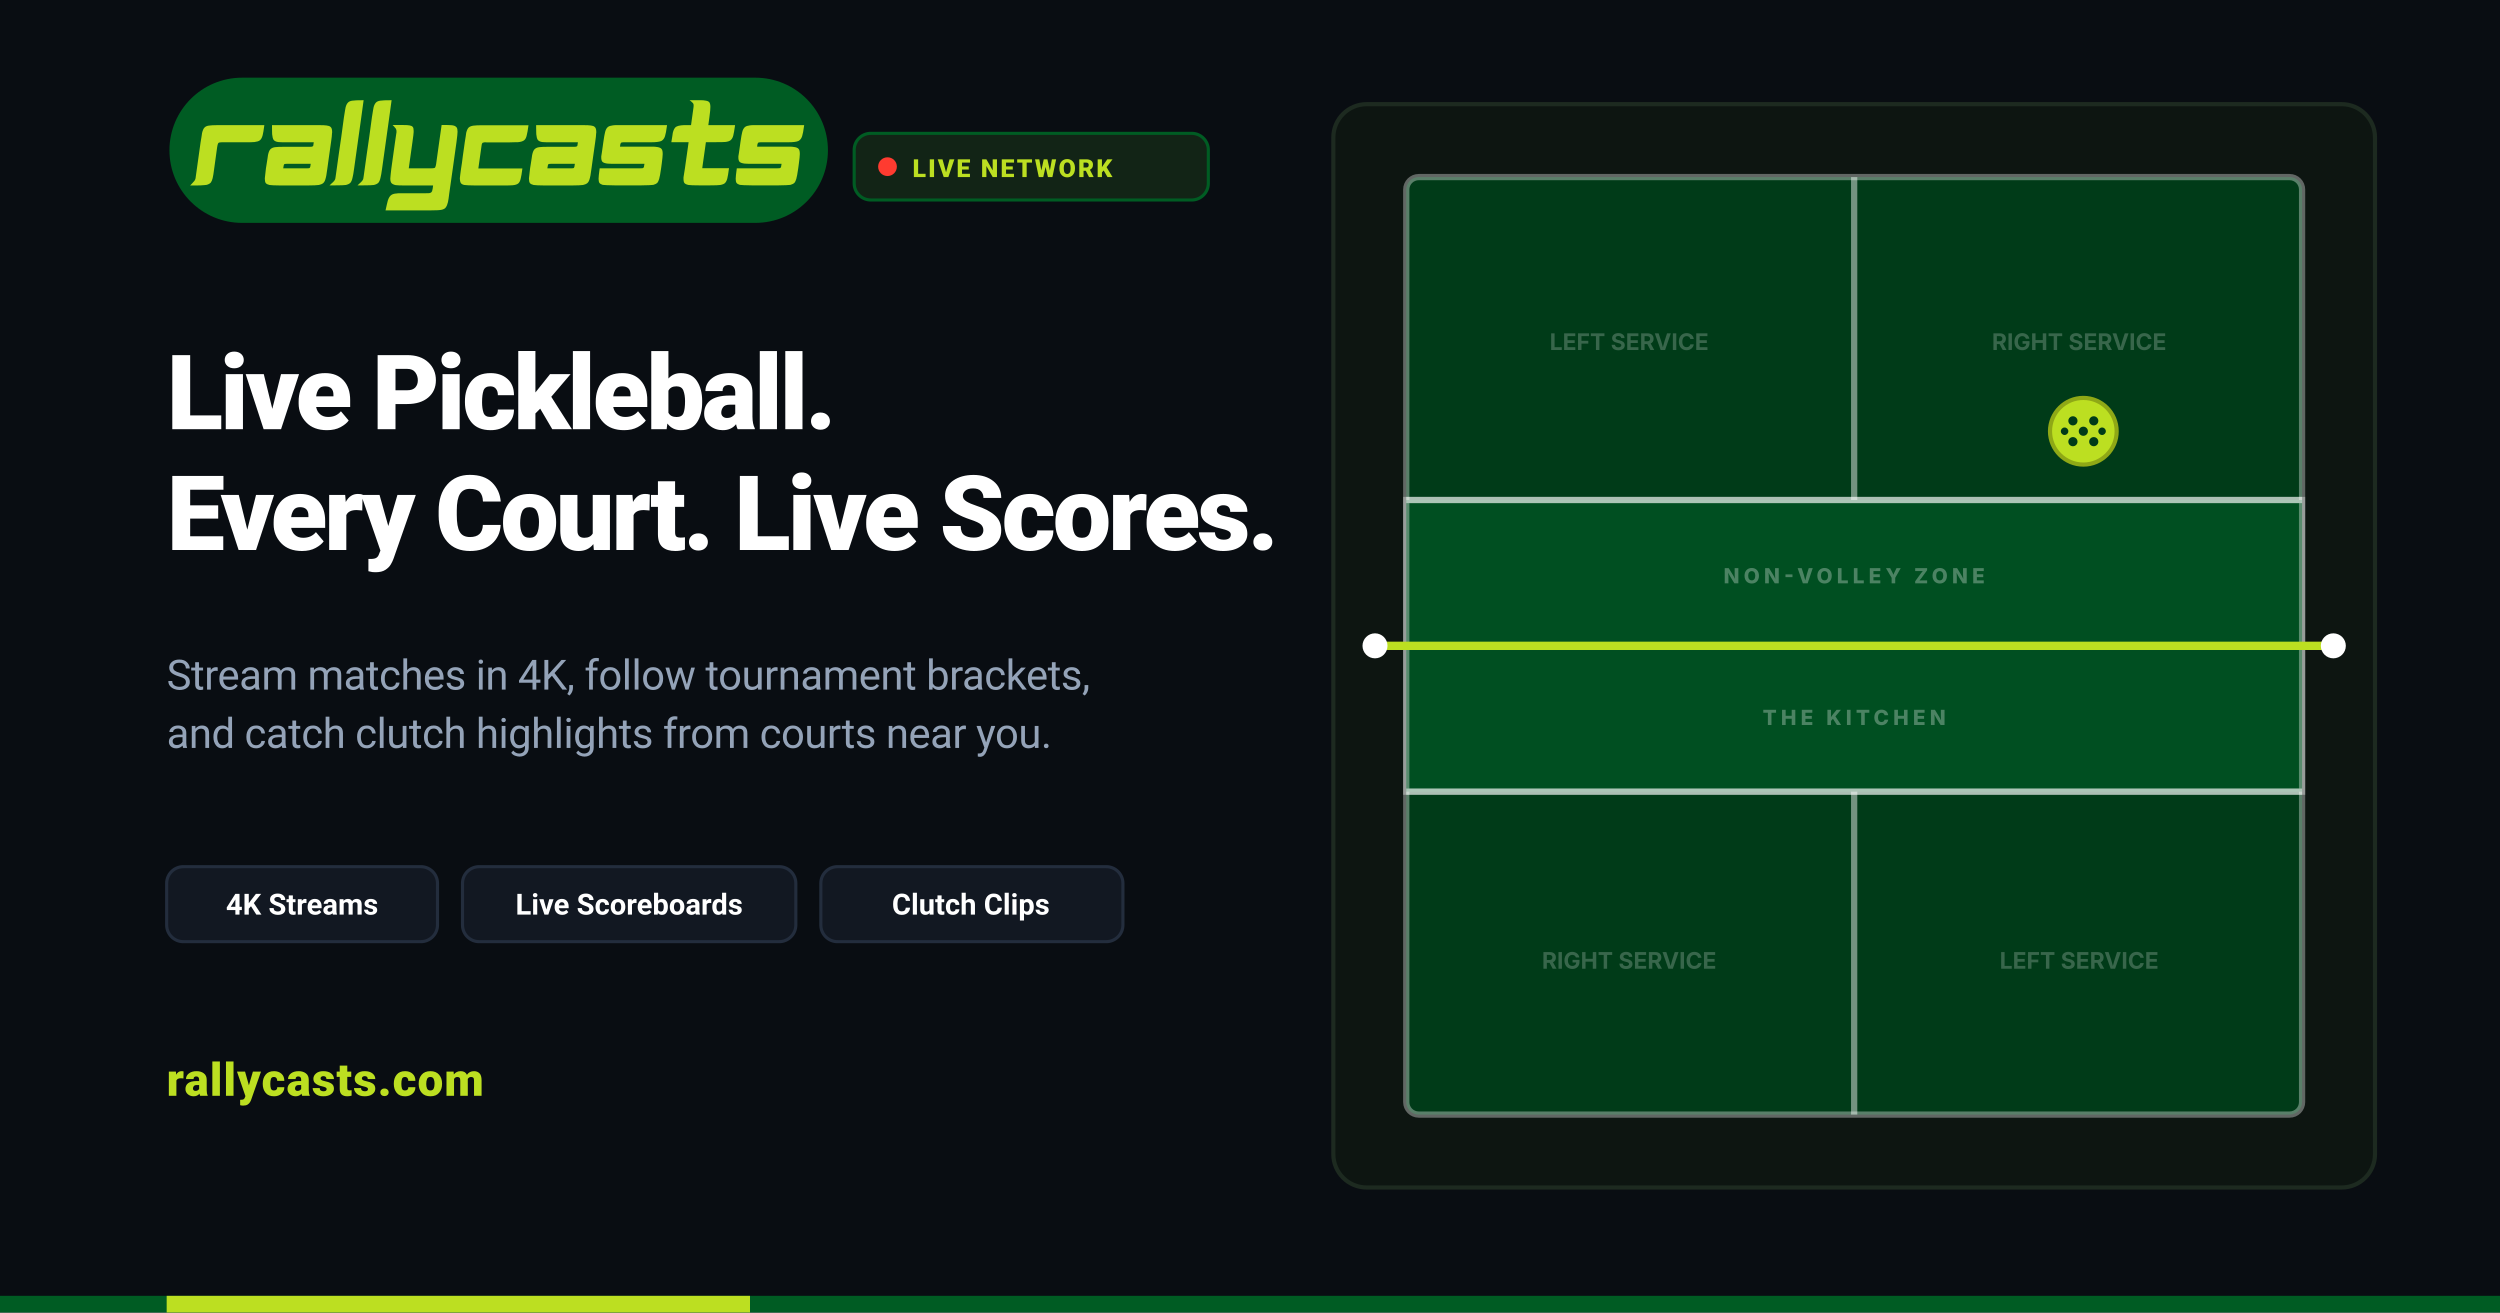
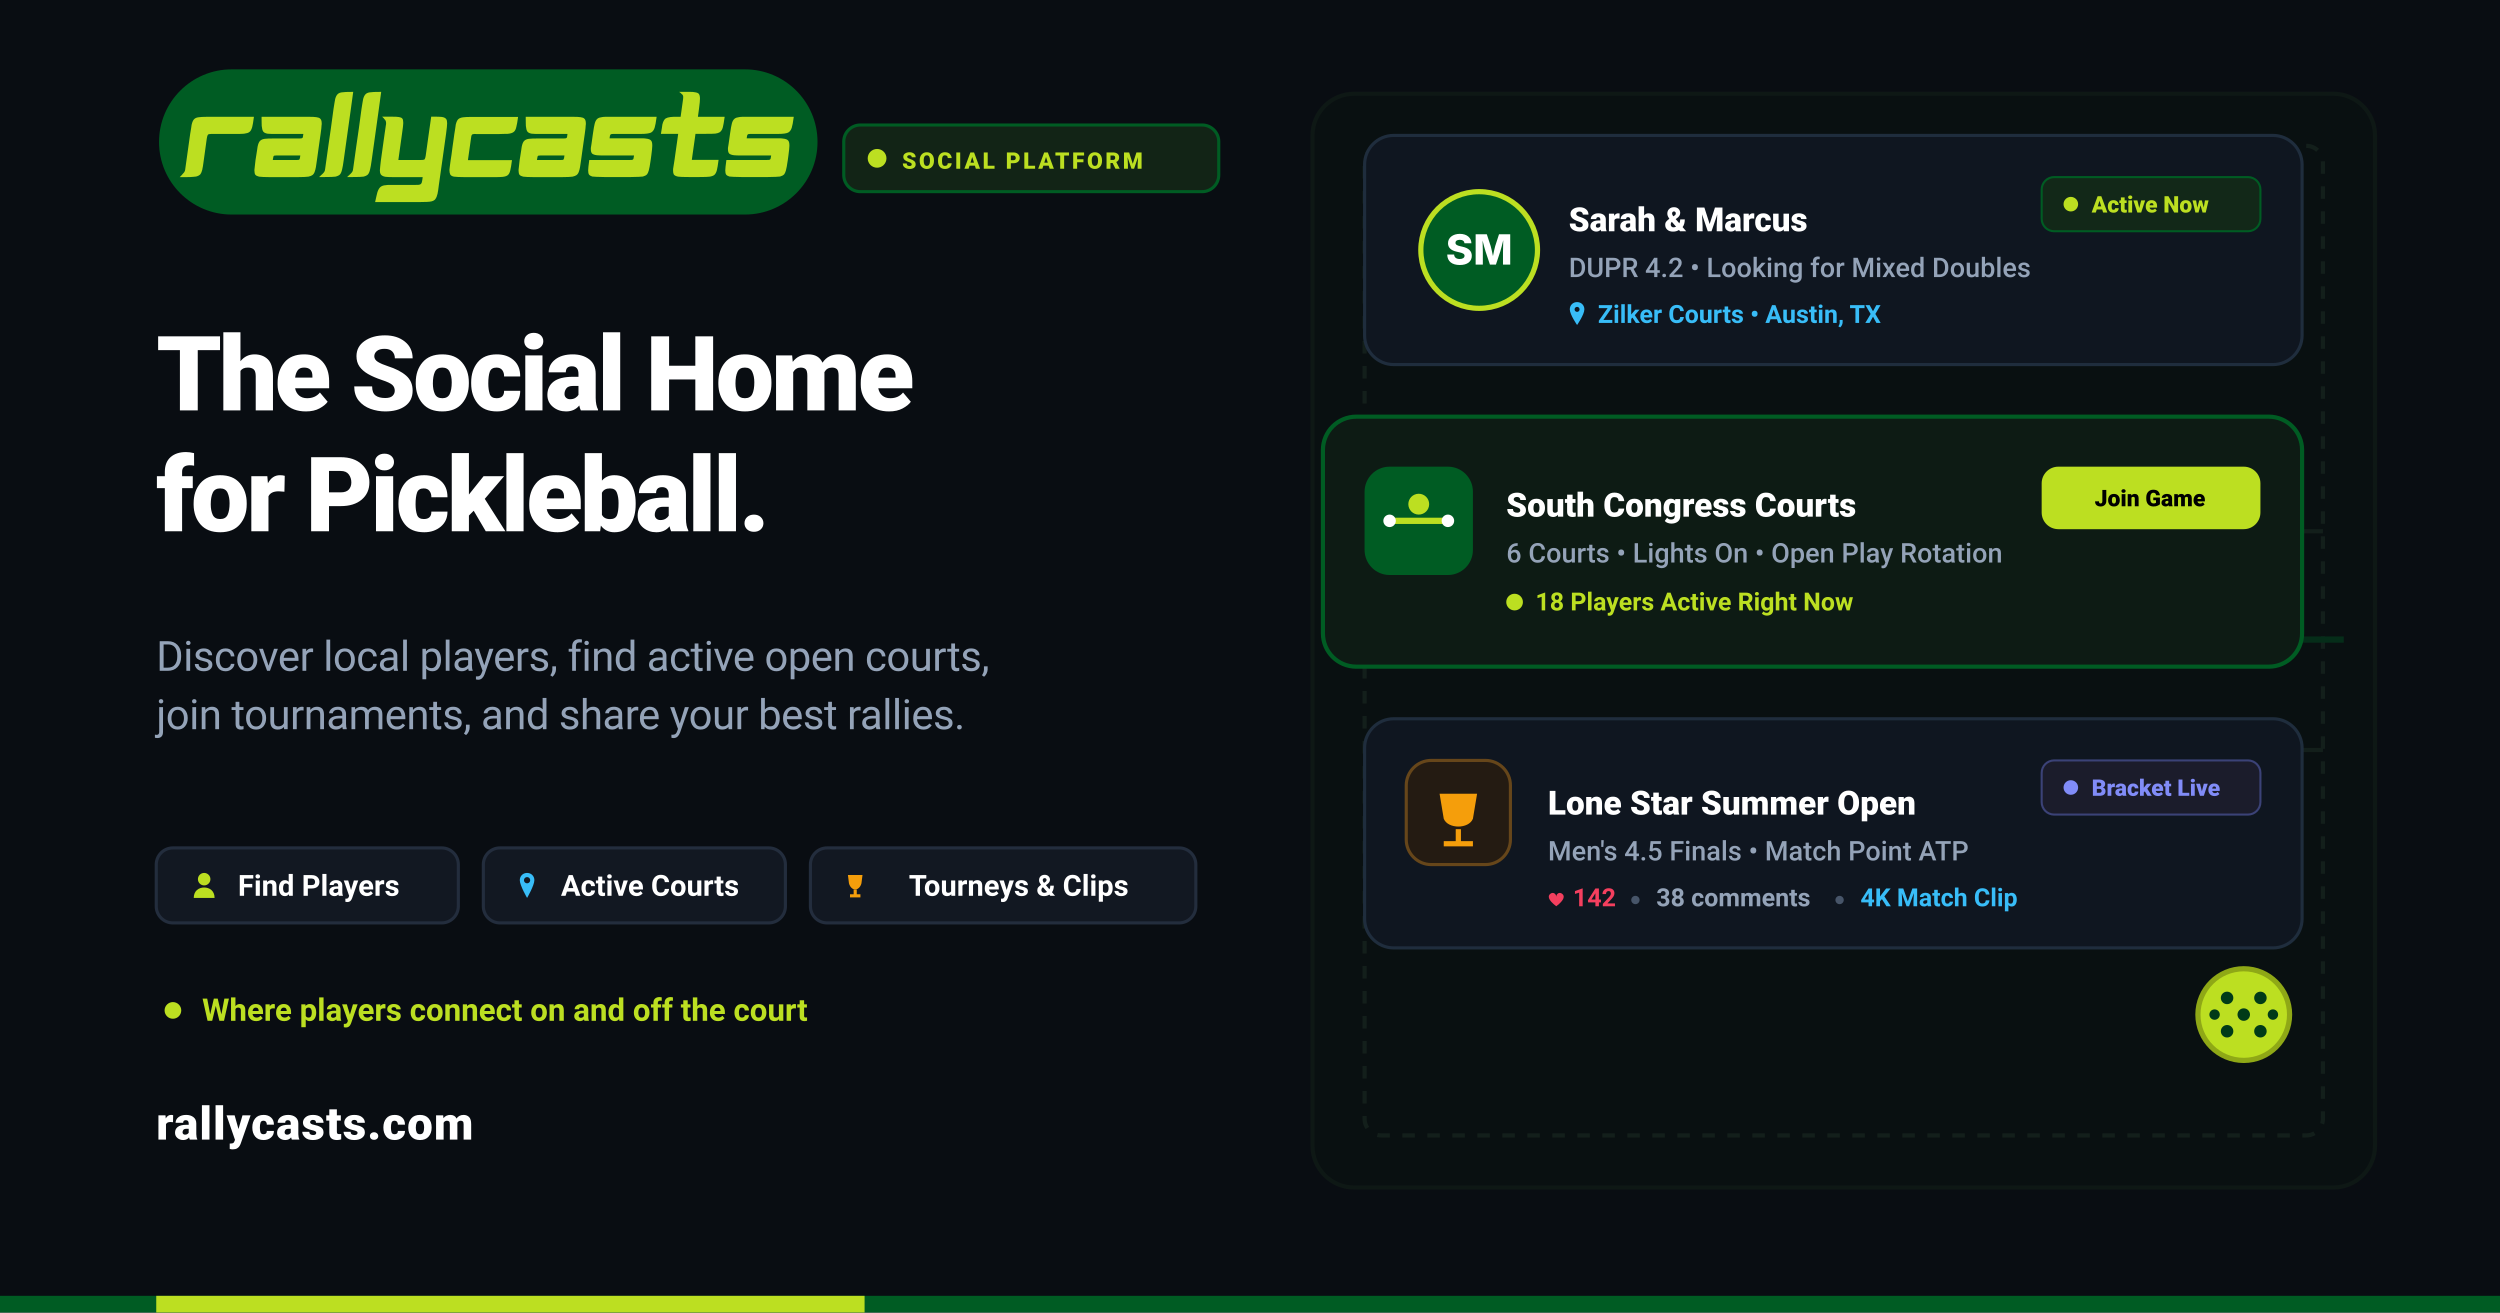
<svg xmlns="http://www.w3.org/2000/svg" width="1200" height="630" viewBox="0 0 1200 630">
  <defs>
    <style>
      .title-text {
        font-family: -apple-system, BlinkMacSystemFont, "Segoe UI", Roboto, Helvetica, Arial, sans-serif;
        font-size: 50px;
        font-weight: 800;
        fill: #ffffff;
        letter-spacing: -1.5px;
      }
      .subtitle-text {
        font-family: -apple-system, BlinkMacSystemFont, "Segoe UI", Roboto, Helvetica, Arial, sans-serif;
        font-size: 20px;
        font-weight: 400;
        fill: #94a3b8;
        letter-spacing: -0.2px;
+         line-height: 1.5;
      }
      .badge-text {
        font-family: -apple-system, BlinkMacSystemFont, "Segoe UI", Roboto, Helvetica, Arial, sans-serif;
-         font-size: 12px;
+         font-size: 11px;
        font-weight: 800;
        fill: #bcdf21;
-         letter-spacing: 1px;
+         letter-spacing: 1.2px;
      }
      .tag-text {
        font-family: -apple-system, BlinkMacSystemFont, "Segoe UI", Roboto, Helvetica, Arial, sans-serif;
        font-size: 14px;
        font-weight: 700;
        fill: #ffffff;
      }
+       .callout-text {
+         font-family: -apple-system, BlinkMacSystemFont, "Segoe UI", Roboto, Helvetica, Arial, sans-serif;
+         font-size: 15px;
+         font-weight: 700;
+         fill: #bcdf21;
+       }
      .domain-text {
        font-family: -apple-system, BlinkMacSystemFont, "Segoe UI", Roboto, Helvetica, Arial, sans-serif;
        font-size: 22px;
        font-weight: 800;
-         fill: #bcdf21;
+         fill: #ffffff;
        letter-spacing: 0.5px;
+       }
+       .card-title {
+         font-family: -apple-system, BlinkMacSystemFont, "Segoe UI", Roboto, Helvetica, Arial, sans-serif;
+         font-size: 16px;
+         font-weight: 800;
+         fill: #ffffff;
+       }
+       .card-sub {
+         font-family: -apple-system, BlinkMacSystemFont, "Segoe UI", Roboto, Helvetica, Arial, sans-serif;
+         font-size: 13px;
+         font-weight: 500;
+         fill: #94a3b8;
+       }
+       .card-meta {
+         font-family: -apple-system, BlinkMacSystemFont, "Segoe UI", Roboto, Helvetica, Arial, sans-serif;
+         font-size: 12px;
+         font-weight: 700;
+       }
+       .pill-text {
+         font-family: -apple-system, BlinkMacSystemFont, "Segoe UI", Roboto, Helvetica, Arial, sans-serif;
+         font-size: 11px;
+         font-weight: 800;
      }
    </style>
  </defs>
  <rect width="1200" height="630" fill="#090d12" />
-   <g transform="translate(640, 50)">
-     <rect x="0" y="0" width="500" height="520" rx="16" fill="#0d1511" stroke="#1d2a20" stroke-width="2" />
-     <rect x="35" y="35" width="430" height="450" rx="6" fill="#003b18" stroke="#ffffff" stroke-width="3" stroke-opacity="0.35" />
-     <rect x="35" y="190" width="430" height="140" fill="#004f21" stroke="#ffffff" stroke-width="3" stroke-opacity="0.35" />
-     <line x1="20" y1="260" x2="480" y2="260" stroke="#bcdf21" stroke-width="4" />
-     <circle cx="20" cy="260" r="6" fill="#ffffff" />
-     <circle cx="480" cy="260" r="6" fill="#ffffff" />
-     <line x1="35" y1="190" x2="465" y2="190" stroke="#ffffff" stroke-width="3" stroke-opacity="0.5" />
-     <line x1="35" y1="330" x2="465" y2="330" stroke="#ffffff" stroke-width="3" stroke-opacity="0.5" />
-     <line x1="250" y1="35" x2="250" y2="190" stroke="#ffffff" stroke-width="3" stroke-opacity="0.45" />
-     <line x1="250" y1="330" x2="250" y2="485" stroke="#ffffff" stroke-width="3" stroke-opacity="0.45" />
-     <text x="250" y="230" font-family="-apple-system, sans-serif" font-size="10" font-weight="800" fill="#ffffff" fill-opacity="0.3" text-anchor="middle" letter-spacing="2">NON-VOLLEY ZONE</text>
-     <text x="250" y="298" font-family="-apple-system, sans-serif" font-size="10" font-weight="800" fill="#ffffff" fill-opacity="0.3" text-anchor="middle" letter-spacing="2">THE KITCHEN</text>
-     <text x="142" y="118" font-family="-apple-system, sans-serif" font-size="11" font-weight="700" fill="#ffffff" fill-opacity="0.22" text-anchor="middle">LEFT SERVICE</text>
-     <text x="358" y="118" font-family="-apple-system, sans-serif" font-size="11" font-weight="700" fill="#ffffff" fill-opacity="0.22" text-anchor="middle">RIGHT SERVICE</text>
-     <text x="142" y="415" font-family="-apple-system, sans-serif" font-size="11" font-weight="700" fill="#ffffff" fill-opacity="0.22" text-anchor="middle">RIGHT SERVICE</text>
-     <text x="358" y="415" font-family="-apple-system, sans-serif" font-size="11" font-weight="700" fill="#ffffff" fill-opacity="0.22" text-anchor="middle">LEFT SERVICE</text>
-     <g transform="translate(345, 142)">
-       <circle cx="15" cy="15" r="16" fill="#bcdf21" stroke="#8fa816" stroke-width="2" />
-       <circle cx="10" cy="10" r="2.2" fill="#003b18" />
-       <circle cx="20" cy="10" r="2.2" fill="#003b18" />
-       <circle cx="15" cy="15" r="2.2" fill="#003b18" />
-       <circle cx="10" cy="20" r="2.2" fill="#003b18" />
-       <circle cx="20" cy="20" r="2.2" fill="#003b18" />
-       <circle cx="6" cy="15" r="1.8" fill="#003b18" />
-       <circle cx="24" cy="15" r="1.8" fill="#003b18" />
-     </g>
+   <g transform="translate(630, 45)" opacity="0.4">
+     <rect width="510" height="525" rx="20" fill="#0b130e" stroke="#16271a" stroke-width="2" />
+     <rect x="25" y="25" width="460" height="475" rx="8" fill="none" stroke="#233a28" stroke-width="2" stroke-dasharray="6,6" />
+     <line x1="25" y1="210" x2="485" y2="210" stroke="#233a28" stroke-width="2" />
+     <line x1="25" y1="315" x2="485" y2="315" stroke="#233a28" stroke-width="2" />
+     <line x1="15" y1="262" x2="495" y2="262" stroke="#005c23" stroke-width="3" />
  </g>
-   <g transform="translate(80, 56)">
+   <g transform="translate(75, 52)">
    <g transform="translate(0, 0)">
      <g transform="translate(0, -132) scale(0.85)">
        <path fill="#005c23" d="M 42.566 133.281 L 332.426 133.281 C 355.066 133.281 373.422 151.637 373.422 174.277 C 373.422 196.918 355.066 215.273 332.426 215.273 L 42.566 215.273 C 19.926 215.273 1.57 196.918 1.57 174.277 C 1.57 151.637 19.926 133.281 42.566 133.281 Z" />
        <g fill="#bcdf21">
          <g transform="translate(15.31211, 194.1529)">
            <path d="M 3.844 -24.391 C 4.07 -25.711 4.254 -26.812 4.391 -27.688 C 4.535 -28.562 4.629 -29.203 4.672 -29.609 C 5.035 -31.172 5.516 -32.223 6.109 -32.766 C 6.66 -33.316 7.441 -33.66 8.453 -33.797 C 8.953 -33.891 9.613 -33.957 10.438 -34 C 11.258 -34.051 12.27 -34.078 13.469 -34.078 L 39.844 -34.078 C 39.664 -32.66 39.492 -31.477 39.328 -30.531 C 39.172 -29.594 39.023 -28.875 38.891 -28.375 C 38.523 -27 38.02 -26.062 37.375 -25.562 C 37.051 -25.281 36.633 -25.062 36.125 -24.906 C 35.625 -24.75 35.008 -24.625 34.281 -24.531 C 33.82 -24.477 33.133 -24.441 32.219 -24.422 C 31.301 -24.398 30.113 -24.391 28.656 -24.391 L 16.969 -24.391 C 16.469 -24.391 16.047 -24.391 15.703 -24.391 C 15.359 -24.391 15.094 -24.367 14.906 -24.328 C 14.539 -24.328 14.223 -24.234 13.953 -24.047 C 13.805 -23.91 13.664 -23.633 13.531 -23.219 C 13.488 -23.125 13.441 -22.941 13.391 -22.672 C 13.348 -22.398 13.281 -22.035 13.188 -21.578 L 11.547 -9.688 C 11.359 -8.312 11.195 -7.164 11.062 -6.25 C 10.926 -5.332 10.789 -4.625 10.656 -4.125 C 10.375 -3.02 10.031 -2.195 9.625 -1.656 C 9.07 -1.051 8.27 -0.613 7.219 -0.344 C 6.895 -0.301 6.457 -0.254 5.906 -0.203 C 5.352 -0.16 4.711 -0.113 3.984 -0.062 C 3.66 -0.062 3.25 -0.051 2.75 -0.031 C 2.25 -0.008 1.609 0 0.828 0 L -2.062 0 C -1.562 -0.5 -1.172 -0.898 -0.891 -1.203 C -0.617 -1.504 -0.414 -1.742 -0.281 -1.922 C 0.32 -2.516 0.664 -2.973 0.75 -3.297 C 0.844 -3.43 0.898 -3.578 0.922 -3.734 C 0.953 -3.898 0.988 -4.078 1.031 -4.266 C 1.125 -4.535 1.191 -5.035 1.234 -5.766 Z" />
          </g>
          <g transform="translate(54.74999, 194.1529)">
            <path d="M 31.328 -34.078 C 33.348 -34.078 34.77 -34.008 35.594 -33.875 C 36.594 -33.738 37.281 -33.508 37.656 -33.188 C 38.344 -32.727 38.688 -31.766 38.688 -30.297 C 38.688 -30.16 38.688 -30.023 38.688 -29.891 C 38.688 -29.754 38.66 -29.57 38.609 -29.344 C 38.609 -28.926 38.562 -28.305 38.469 -27.484 C 38.383 -26.66 38.25 -25.629 38.062 -24.391 L 36.969 -16.688 L 36 -9.688 C 35.812 -8.039 35.613 -6.703 35.406 -5.672 C 35.207 -4.641 35.016 -3.867 34.828 -3.359 C 34.555 -2.398 34.098 -1.672 33.453 -1.172 C 32.953 -0.805 32.195 -0.508 31.188 -0.281 C 30.727 -0.227 29.945 -0.164 28.844 -0.094 C 27.75 -0.031 26.332 0 24.594 0 L 9.688 0 C 8.039 0 6.688 -0.031 5.625 -0.094 C 4.57 -0.164 3.797 -0.227 3.297 -0.281 C 2.336 -0.508 1.648 -0.852 1.234 -1.312 C 0.867 -1.812 0.688 -2.609 0.688 -3.703 L 0.688 -4.125 C 0.781 -5.082 0.988 -6.938 1.312 -9.688 L 1.719 -12.234 C 1.906 -13.461 2.066 -14.488 2.203 -15.312 C 2.336 -16.145 2.426 -16.766 2.469 -17.172 C 2.789 -18.773 3.25 -19.875 3.844 -20.469 C 4.488 -21.113 5.383 -21.504 6.531 -21.641 C 7.488 -21.773 9.25 -21.844 11.812 -21.844 L 26.172 -21.844 C 26.453 -21.844 26.691 -21.852 26.891 -21.875 C 27.098 -21.906 27.227 -21.922 27.281 -21.922 C 27.508 -21.961 27.711 -22.078 27.891 -22.266 C 28.023 -22.398 28.094 -22.602 28.094 -22.875 C 28.188 -23.156 28.258 -23.66 28.312 -24.391 L 13.188 -24.391 C 11.957 -24.391 10.914 -24.398 10.062 -24.422 C 9.219 -24.441 8.586 -24.477 8.172 -24.531 C 6.984 -24.707 6.141 -25.117 5.641 -25.766 C 5.223 -26.398 4.945 -27.453 4.812 -28.922 C 4.812 -29.336 4.797 -29.891 4.766 -30.578 C 4.742 -31.266 4.734 -32.039 4.734 -32.906 L 4.734 -34.078 Z M 13.047 -12.234 C 12.453 -12.234 12.109 -12.207 12.016 -12.156 C 11.879 -12.156 11.723 -12.066 11.547 -11.891 C 11.453 -11.797 11.359 -11.453 11.266 -10.859 C 11.266 -10.629 11.195 -10.238 11.062 -9.688 L 24.531 -9.688 C 24.801 -9.688 25.039 -9.695 25.25 -9.719 C 25.457 -9.738 25.582 -9.75 25.625 -9.75 C 25.895 -9.801 26.055 -9.895 26.109 -10.031 C 26.203 -10.125 26.289 -10.352 26.375 -10.719 C 26.469 -10.988 26.539 -11.492 26.594 -12.234 Z" />
          </g>
          <g transform="translate(94.05045, 194.1529)">
            <path d="M 17.172 -48.156 L 15.734 -37.656 L 13.812 -23.906 L 11.812 -9.625 C 11.633 -8.332 11.473 -7.266 11.328 -6.422 C 11.191 -5.578 11.055 -4.926 10.922 -4.469 C 10.648 -3.133 10.238 -2.148 9.688 -1.516 C 9.133 -0.961 8.285 -0.551 7.141 -0.281 C 6.18 -0.133 4.191 -0.062 1.172 -0.062 L -2.062 -0.062 C -1.562 -0.57 -1.148 -0.961 -0.828 -1.234 C -0.504 -1.516 -0.273 -1.723 -0.141 -1.859 C 0.367 -2.359 0.691 -2.742 0.828 -3.016 C 0.922 -3.16 0.988 -3.289 1.031 -3.406 C 1.07 -3.52 1.117 -3.645 1.172 -3.781 C 1.266 -4.051 1.332 -4.461 1.375 -5.016 L 3.156 -17.797 L 4.531 -27.281 L 6.047 -38.469 C 6.273 -39.938 6.469 -41.141 6.625 -42.078 C 6.789 -43.016 6.914 -43.711 7 -44.172 C 7.32 -45.367 7.781 -46.266 8.375 -46.859 C 8.926 -47.41 9.727 -47.754 10.781 -47.891 C 11.289 -47.984 12.07 -48.051 13.125 -48.094 C 14.176 -48.133 15.523 -48.156 17.172 -48.156 Z" />
          </g>
          <g transform="translate(109.8531, 194.1529)">
            <path d="M 17.172 -48.156 L 15.734 -37.656 L 13.812 -23.906 L 11.812 -9.625 C 11.633 -8.332 11.473 -7.266 11.328 -6.422 C 11.191 -5.578 11.055 -4.926 10.922 -4.469 C 10.648 -3.133 10.238 -2.148 9.688 -1.516 C 9.133 -0.961 8.285 -0.551 7.141 -0.281 C 6.18 -0.133 4.191 -0.062 1.172 -0.062 L -2.062 -0.062 C -1.562 -0.57 -1.148 -0.961 -0.828 -1.234 C -0.504 -1.516 -0.273 -1.723 -0.141 -1.859 C 0.367 -2.359 0.691 -2.742 0.828 -3.016 C 0.922 -3.16 0.988 -3.289 1.031 -3.406 C 1.07 -3.52 1.117 -3.645 1.172 -3.781 C 1.266 -4.051 1.332 -4.461 1.375 -5.016 L 3.156 -17.797 L 4.531 -27.281 L 6.047 -38.469 C 6.273 -39.938 6.469 -41.141 6.625 -42.078 C 6.789 -43.016 6.914 -43.711 7 -44.172 C 7.32 -45.367 7.781 -46.266 8.375 -46.859 C 8.926 -47.41 9.727 -47.754 10.781 -47.891 C 11.289 -47.984 12.07 -48.051 13.125 -48.094 C 14.176 -48.133 15.523 -48.156 17.172 -48.156 Z" />
          </g>
          <g transform="translate(125.6557, 194.1529)">
            <path d="M 1.922 -34.141 L 7.828 -34.141 C 9.523 -34.141 10.719 -34.07 11.406 -33.938 C 12.32 -33.801 12.941 -33.523 13.266 -33.109 C 13.629 -32.742 13.812 -32.035 13.812 -30.984 L 13.812 -30.156 C 13.812 -29.883 13.754 -29.266 13.641 -28.297 C 13.523 -27.336 13.352 -26.055 13.125 -24.453 L 11.062 -9.688 L 23.562 -9.688 C 24.477 -9.688 25.07 -9.734 25.344 -9.828 C 25.57 -9.867 25.758 -9.957 25.906 -10.094 C 26.082 -10.375 26.195 -10.648 26.25 -10.922 C 26.289 -11.055 26.332 -11.227 26.375 -11.438 C 26.426 -11.645 26.473 -11.883 26.516 -12.156 L 28.234 -24.453 L 29.609 -34.141 C 30.848 -34.141 31.867 -34.141 32.672 -34.141 C 33.473 -34.141 34.078 -34.117 34.484 -34.078 C 35.91 -34.035 36.922 -33.785 37.516 -33.328 C 38.203 -32.91 38.547 -32.148 38.547 -31.047 C 38.586 -30.961 38.609 -30.734 38.609 -30.359 C 38.609 -29.453 38.406 -27.484 38 -24.453 L 35.938 -9.688 L 34.562 0 L 33.938 4.391 C 33.801 5.629 33.664 6.66 33.531 7.484 C 33.395 8.305 33.281 8.945 33.188 9.406 C 32.906 10.695 32.469 11.727 31.875 12.5 C 31.508 13.008 30.82 13.398 29.812 13.672 C 28.852 13.941 26.52 14.078 22.812 14.078 L -2.062 14.078 C -1.738 12.617 -1.473 11.43 -1.266 10.516 C -1.066 9.598 -0.895 8.91 -0.75 8.453 C -0.207 6.848 0.477 5.797 1.312 5.297 C 2.039 4.836 2.953 4.582 4.047 4.531 C 4.461 4.438 5.047 4.391 5.797 4.391 C 6.555 4.391 7.441 4.391 8.453 4.391 L 20.344 4.391 C 20.977 4.391 21.477 4.379 21.844 4.359 C 22.207 4.336 22.484 4.328 22.672 4.328 C 23.316 4.191 23.707 4.008 23.844 3.781 C 24.164 3.457 24.348 3.047 24.391 2.547 C 24.523 2.129 24.66 1.281 24.797 0 L 9 0 C 6.383 0 4.598 -0.066 3.641 -0.203 C 2.316 -0.484 1.445 -0.988 1.031 -1.719 C 0.758 -2.219 0.625 -2.906 0.625 -3.781 C 0.625 -4.375 0.691 -5.148 0.828 -6.109 C 0.867 -6.484 0.922 -6.969 0.984 -7.562 C 1.055 -8.156 1.141 -8.863 1.234 -9.688 L 3.297 -24.453 L 3.984 -29.125 C 4.078 -29.5 4.125 -29.797 4.125 -30.016 C 4.125 -30.242 4.125 -30.43 4.125 -30.578 C 4.125 -31.035 4.078 -31.352 3.984 -31.531 C 3.941 -31.719 3.863 -31.91 3.75 -32.109 C 3.633 -32.316 3.461 -32.516 3.234 -32.703 C 3.141 -32.836 2.988 -33.031 2.781 -33.281 C 2.57 -33.539 2.285 -33.828 1.922 -34.141 Z" />
          </g>
          <g transform="translate(164.8875, 194.1529)">
            <path d="M 13.609 -34.016 L 39.438 -34.016 C 39.25 -32.641 39.078 -31.492 38.922 -30.578 C 38.766 -29.66 38.613 -28.945 38.469 -28.438 C 38.195 -27.113 37.738 -26.176 37.094 -25.625 C 36.363 -24.988 35.176 -24.598 33.531 -24.453 C 33.07 -24.453 32.414 -24.441 31.562 -24.422 C 30.719 -24.398 29.633 -24.367 28.312 -24.328 L 16.016 -24.328 C 15.828 -24.328 15.641 -24.336 15.453 -24.359 C 15.273 -24.379 15.117 -24.391 14.984 -24.391 C 14.566 -24.391 14.266 -24.344 14.078 -24.25 C 13.805 -24.25 13.602 -24.18 13.469 -24.047 C 13.332 -23.91 13.191 -23.633 13.047 -23.219 C 13.047 -22.988 12.977 -22.531 12.844 -21.844 L 11.125 -9.625 L 36 -9.625 C 35.812 -8.195 35.641 -7.004 35.484 -6.047 C 35.328 -5.086 35.176 -4.352 35.031 -3.844 C 34.758 -2.562 34.281 -1.645 33.594 -1.094 C 32.957 -0.594 31.953 -0.273 30.578 -0.141 C 30.117 -0.086 29.43 -0.051 28.516 -0.031 C 27.598 -0.008 26.43 0 25.016 0 L 9.625 0 C 7.969 0 6.613 -0.031 5.562 -0.094 C 4.508 -0.164 3.734 -0.227 3.234 -0.281 C 2.266 -0.457 1.578 -0.844 1.172 -1.438 C 1.035 -1.719 0.922 -2.051 0.828 -2.438 C 0.734 -2.82 0.688 -3.242 0.688 -3.703 L 0.688 -4.188 C 0.727 -4.695 0.805 -5.395 0.922 -6.281 C 1.035 -7.176 1.188 -8.289 1.375 -9.625 C 1.508 -10.445 1.664 -11.461 1.844 -12.672 C 2.031 -13.891 2.219 -15.32 2.406 -16.969 C 2.633 -18.613 2.836 -20.039 3.016 -21.25 C 3.203 -22.469 3.344 -23.492 3.438 -24.328 C 3.664 -25.691 3.848 -26.82 3.984 -27.719 C 4.117 -28.613 4.211 -29.289 4.266 -29.75 C 4.629 -31.219 5.109 -32.223 5.703 -32.766 C 6.348 -33.316 7.266 -33.66 8.453 -33.797 C 9.41 -33.941 11.129 -34.016 13.609 -34.016 Z" />
          </g>
          <g transform="translate(203.9131, 194.1529)">
            <path d="M 31.328 -34.078 C 33.348 -34.078 34.77 -34.008 35.594 -33.875 C 36.594 -33.738 37.281 -33.508 37.656 -33.188 C 38.344 -32.727 38.688 -31.766 38.688 -30.297 C 38.688 -30.16 38.688 -30.023 38.688 -29.891 C 38.688 -29.754 38.66 -29.57 38.609 -29.344 C 38.609 -28.926 38.562 -28.305 38.469 -27.484 C 38.383 -26.66 38.25 -25.629 38.062 -24.391 L 36.969 -16.688 L 36 -9.688 C 35.812 -8.039 35.613 -6.703 35.406 -5.672 C 35.207 -4.641 35.016 -3.867 34.828 -3.359 C 34.555 -2.398 34.098 -1.672 33.453 -1.172 C 32.953 -0.805 32.195 -0.508 31.188 -0.281 C 30.727 -0.227 29.945 -0.164 28.844 -0.094 C 27.75 -0.031 26.332 0 24.594 0 L 9.688 0 C 8.039 0 6.688 -0.031 5.625 -0.094 C 4.57 -0.164 3.797 -0.227 3.297 -0.281 C 2.336 -0.508 1.648 -0.852 1.234 -1.312 C 0.867 -1.812 0.688 -2.609 0.688 -3.703 L 0.688 -4.125 C 0.781 -5.082 0.988 -6.938 1.312 -9.688 L 1.719 -12.234 C 1.906 -13.461 2.066 -14.488 2.203 -15.312 C 2.336 -16.145 2.426 -16.766 2.469 -17.172 C 2.789 -18.773 3.25 -19.875 3.844 -20.469 C 4.488 -21.113 5.383 -21.504 6.531 -21.641 C 7.488 -21.773 9.25 -21.844 11.812 -21.844 L 26.172 -21.844 C 26.453 -21.844 26.691 -21.852 26.891 -21.875 C 27.098 -21.906 27.227 -21.922 27.281 -21.922 C 27.508 -21.961 27.711 -22.078 27.891 -22.266 C 28.023 -22.398 28.094 -22.602 28.094 -22.875 C 28.188 -23.156 28.258 -23.66 28.312 -24.391 L 13.188 -24.391 C 11.957 -24.391 10.914 -24.398 10.062 -24.422 C 9.219 -24.441 8.586 -24.477 8.172 -24.531 C 6.984 -24.707 6.141 -25.117 5.641 -25.766 C 5.223 -26.398 4.945 -27.453 4.812 -28.922 C 4.812 -29.336 4.797 -29.891 4.766 -30.578 C 4.742 -31.266 4.734 -32.039 4.734 -32.906 L 4.734 -34.078 Z M 13.047 -12.234 C 12.453 -12.234 12.109 -12.207 12.016 -12.156 C 11.879 -12.156 11.723 -12.066 11.547 -11.891 C 11.453 -11.797 11.359 -11.453 11.266 -10.859 C 11.266 -10.629 11.195 -10.238 11.062 -9.688 L 24.531 -9.688 C 24.801 -9.688 25.039 -9.695 25.25 -9.719 C 25.457 -9.738 25.582 -9.75 25.625 -9.75 C 25.895 -9.801 26.055 -9.895 26.109 -10.031 C 26.203 -10.125 26.289 -10.352 26.375 -10.719 C 26.469 -10.988 26.539 -11.492 26.594 -12.234 Z" />
          </g>
          <g transform="translate(243.2136, 194.1529)">
            <path d="M 3.359 -24.391 C 3.773 -27.316 4.117 -29.266 4.391 -30.234 C 4.711 -31.516 5.242 -32.453 5.984 -33.047 C 6.578 -33.504 7.488 -33.801 8.719 -33.938 C 9.227 -34.031 9.906 -34.078 10.75 -34.078 C 11.594 -34.078 12.633 -34.078 13.875 -34.078 L 39.359 -34.078 C 38.953 -30.961 38.566 -28.879 38.203 -27.828 C 37.785 -26.547 37.098 -25.648 36.141 -25.141 C 35.859 -25.004 35.547 -24.898 35.203 -24.828 C 34.859 -24.766 34.438 -24.688 33.938 -24.594 C 33.113 -24.457 31.582 -24.391 29.344 -24.391 L 15.875 -24.391 C 15.414 -24.391 15.016 -24.391 14.672 -24.391 C 14.328 -24.391 14.086 -24.367 13.953 -24.328 C 13.629 -24.328 13.398 -24.211 13.266 -23.984 C 13.172 -23.891 13.078 -23.68 12.984 -23.359 C 12.984 -23.172 12.914 -22.691 12.781 -21.922 L 27.891 -21.922 C 29.266 -21.922 30.398 -21.922 31.297 -21.922 C 32.191 -21.922 32.844 -21.875 33.25 -21.781 C 34.719 -21.645 35.703 -21.273 36.203 -20.672 C 36.66 -20.172 36.891 -19.281 36.891 -18 L 36.891 -17.594 C 36.891 -17.176 36.844 -16.52 36.75 -15.625 C 36.664 -14.738 36.531 -13.609 36.344 -12.234 L 36 -9.688 C 35.812 -8.176 35.613 -6.926 35.406 -5.938 C 35.207 -4.957 35.039 -4.211 34.906 -3.703 C 34.625 -2.742 34.301 -2.035 33.938 -1.578 C 33.383 -1.023 32.609 -0.613 31.609 -0.344 C 31.148 -0.301 30.348 -0.242 29.203 -0.172 C 28.055 -0.098 26.613 -0.062 24.875 -0.062 L 9.75 -0.062 C 7.969 -0.062 6.523 -0.098 5.422 -0.172 C 4.328 -0.242 3.523 -0.301 3.016 -0.344 C 2.148 -0.613 1.535 -0.977 1.172 -1.438 C 0.848 -1.945 0.688 -2.727 0.688 -3.781 C 0.688 -4.695 0.895 -6.664 1.312 -9.688 L 23.906 -9.688 C 24.32 -9.688 24.664 -9.695 24.938 -9.719 C 25.207 -9.738 25.391 -9.75 25.484 -9.75 C 25.711 -9.801 25.922 -9.914 26.109 -10.094 C 26.285 -10.375 26.375 -10.648 26.375 -10.922 C 26.469 -11.203 26.539 -11.641 26.594 -12.234 L 9.75 -12.234 C 8.832 -12.234 8.031 -12.242 7.344 -12.266 C 6.664 -12.285 6.117 -12.316 5.703 -12.359 C 4.422 -12.504 3.484 -12.828 2.891 -13.328 C 2.43 -13.879 2.203 -14.66 2.203 -15.672 L 2.203 -16.484 C 2.285 -16.941 2.395 -17.617 2.531 -18.516 C 2.676 -19.41 2.836 -20.547 3.016 -21.922 Z" />
          </g>
          <g transform="translate(282.2392, 194.1529)">
            <path d="M 13.047 -48.156 L 19.375 -48.156 C 20.469 -48.156 21.289 -48.086 21.844 -47.953 C 22.988 -47.816 23.77 -47.5 24.188 -47 C 24.594 -46.445 24.797 -45.57 24.797 -44.375 C 24.797 -43.914 24.758 -43.207 24.688 -42.25 C 24.625 -41.289 24.477 -40.055 24.25 -38.547 L 23.641 -34.078 L 38.75 -34.078 C 38.332 -31.148 37.988 -29.18 37.719 -28.172 C 37.395 -26.891 36.801 -25.945 35.938 -25.344 C 35.332 -24.977 34.531 -24.727 33.531 -24.594 C 33.07 -24.551 32.348 -24.516 31.359 -24.484 C 30.379 -24.461 29.133 -24.453 27.625 -24.453 L 22.266 -24.453 L 21.922 -21.922 L 20.547 -12.234 L 20.203 -9.75 L 35.312 -9.75 C 35.125 -8.332 34.953 -7.141 34.797 -6.172 C 34.641 -5.211 34.492 -4.484 34.359 -3.984 C 34.078 -2.836 33.641 -1.969 33.047 -1.375 C 32.547 -0.875 31.648 -0.508 30.359 -0.281 C 29.398 -0.133 27.477 -0.062 24.594 -0.062 L 18.406 -0.062 C 15.438 -0.062 13.469 -0.133 12.5 -0.281 C 11.27 -0.508 10.445 -0.922 10.031 -1.516 C 9.758 -2.016 9.625 -2.676 9.625 -3.5 L 9.625 -4.609 C 9.758 -5.523 10.031 -7.238 10.438 -9.75 L 10.781 -12.234 L 12.156 -21.922 L 12.5 -24.453 L 2.75 -24.453 C 2.977 -25.785 3.16 -26.895 3.297 -27.781 C 3.43 -28.676 3.523 -29.332 3.578 -29.75 C 3.984 -31.395 4.578 -32.516 5.359 -33.109 C 6.047 -33.523 6.961 -33.801 8.109 -33.938 C 8.566 -34.031 9.148 -34.078 9.859 -34.078 C 10.566 -34.078 11.426 -34.078 12.438 -34.078 L 13.875 -34.078 L 15.25 -43.969 C 15.301 -44.332 15.328 -44.617 15.328 -44.828 C 15.328 -45.035 15.328 -45.188 15.328 -45.281 C 15.328 -45.688 15.281 -45.957 15.188 -46.094 C 15.133 -46.238 15.051 -46.391 14.938 -46.547 C 14.82 -46.703 14.648 -46.852 14.422 -47 C 14.336 -47.133 14.18 -47.289 13.953 -47.469 C 13.723 -47.656 13.422 -47.883 13.047 -48.156 Z" />
          </g>
          <g transform="translate(320.6465, 194.1529)">
            <path d="M 3.359 -24.391 C 3.773 -27.316 4.117 -29.266 4.391 -30.234 C 4.711 -31.516 5.242 -32.453 5.984 -33.047 C 6.578 -33.504 7.488 -33.801 8.719 -33.938 C 9.227 -34.031 9.906 -34.078 10.75 -34.078 C 11.594 -34.078 12.633 -34.078 13.875 -34.078 L 39.359 -34.078 C 38.953 -30.961 38.566 -28.879 38.203 -27.828 C 37.785 -26.547 37.098 -25.648 36.141 -25.141 C 35.859 -25.004 35.547 -24.898 35.203 -24.828 C 34.859 -24.766 34.438 -24.688 33.938 -24.594 C 33.113 -24.457 31.582 -24.391 29.344 -24.391 L 15.875 -24.391 C 15.414 -24.391 15.016 -24.391 14.672 -24.391 C 14.328 -24.391 14.086 -24.367 13.953 -24.328 C 13.629 -24.328 13.398 -24.211 13.266 -23.984 C 13.172 -23.891 13.078 -23.68 12.984 -23.359 C 12.984 -23.172 12.914 -22.691 12.781 -21.922 L 27.891 -21.922 C 29.266 -21.922 30.398 -21.922 31.297 -21.922 C 32.191 -21.922 32.844 -21.875 33.25 -21.781 C 34.719 -21.645 35.703 -21.273 36.203 -20.672 C 36.66 -20.172 36.891 -19.281 36.891 -18 L 36.891 -17.594 C 36.891 -17.176 36.844 -16.52 36.75 -15.625 C 36.664 -14.738 36.531 -13.609 36.344 -12.234 L 36 -9.688 C 35.812 -8.176 35.613 -6.926 35.406 -5.938 C 35.207 -4.957 35.039 -4.211 34.906 -3.703 C 34.625 -2.742 34.301 -2.035 33.938 -1.578 C 33.383 -1.023 32.609 -0.613 31.609 -0.344 C 31.148 -0.301 30.348 -0.242 29.203 -0.172 C 28.055 -0.098 26.613 -0.062 24.875 -0.062 L 9.75 -0.062 C 7.969 -0.062 6.523 -0.098 5.422 -0.172 C 4.328 -0.242 3.523 -0.301 3.016 -0.344 C 2.148 -0.613 1.535 -0.977 1.172 -1.438 C 0.848 -1.945 0.688 -2.727 0.688 -3.781 C 0.688 -4.695 0.895 -6.664 1.312 -9.688 L 23.906 -9.688 C 24.32 -9.688 24.664 -9.695 24.938 -9.719 C 25.207 -9.738 25.391 -9.75 25.484 -9.75 C 25.711 -9.801 25.922 -9.914 26.109 -10.094 C 26.285 -10.375 26.375 -10.648 26.375 -10.922 C 26.469 -11.203 26.539 -11.641 26.594 -12.234 L 9.75 -12.234 C 8.832 -12.234 8.031 -12.242 7.344 -12.266 C 6.664 -12.285 6.117 -12.316 5.703 -12.359 C 4.422 -12.504 3.484 -12.828 2.891 -13.328 C 2.43 -13.879 2.203 -14.66 2.203 -15.672 L 2.203 -16.484 C 2.285 -16.941 2.395 -17.617 2.531 -18.516 C 2.676 -19.41 2.836 -20.547 3.016 -21.922 Z" />
          </g>
        </g>
      </g>
      <g transform="translate(330, 8)">
-         <rect width="170" height="32" rx="8" fill="#122416" stroke="#005c23" stroke-width="1.5" />
-         <circle cx="16" cy="16" r="4.5" fill="#ff3b30" />
-         <text x="28" y="21" class="badge-text">LIVE NETWORK</text>
-       </g>
-     </g>
-     <text x="0" y="150" class="title-text">
-       <tspan x="0" dy="0">Live Pickleball.</tspan>
-       <tspan x="0" dy="58">Every Court. Live Scores.</tspan>
+         <rect width="180" height="32" rx="8" fill="#122416" stroke="#005c23" stroke-width="1.5" />
+         <circle cx="16" cy="16" r="4.5" fill="#bcdf21" />
+         <text x="28" y="21" class="badge-text">SOCIAL PLATFORM</text>
+       </g>
+     </g>
+     <text x="0" y="145" class="title-text">
+       <tspan x="0" dy="0">The Social Home</tspan>
+       <tspan x="0" dy="58">for Pickleball.</tspan>
    </text>
-     <text x="0" y="275" class="subtitle-text">
-       <tspan x="0" dy="0">Stream matches in 4K, follow tournament brackets,</tspan>
-       <tspan x="0" dy="28">and catch clutch highlights from courts near you.</tspan>
+     <text x="0" y="270" class="subtitle-text">
+       <tspan x="0" dy="0">Discover local players, find active open courts,</tspan>
+       <tspan x="0" dy="28">join tournaments, and share your best rallies.</tspan>
    </text>
-     <g transform="translate(0, 360)">
+     <g transform="translate(0, 355)">
      <g>
-         <rect width="130" height="36" rx="8" fill="#121822" stroke="#232d3d" stroke-width="1.5" />
-         <text x="65" y="23" class="tag-text" text-anchor="middle">4K Streams</text>
-       </g>
-       <g transform="translate(142, 0)">
-         <rect width="160" height="36" rx="8" fill="#121822" stroke="#232d3d" stroke-width="1.5" />
-         <text x="80" y="23" class="tag-text" text-anchor="middle">Live Scoreboards</text>
+         <rect width="145" height="36" rx="8" fill="#121822" stroke="#232d3d" stroke-width="1.5" />
+         <g transform="translate(18, 11)" fill="#bcdf21">
+           <circle cx="5" cy="4" r="3" />
+           <path d="M 0 13 C 0 9.5 2.5 8 5 8 C 7.5 8 10 9.5 10 13 Z" />
+         </g>
+         <text x="78" y="23" class="tag-text" text-anchor="middle">Find Players</text>
+       </g>
+       <g transform="translate(157, 0)">
+         <rect width="145" height="36" rx="8" fill="#121822" stroke="#232d3d" stroke-width="1.5" />
+         <g transform="translate(16, 11)" fill="#38bdf8">
+           <path d="M 5 1 C 3 1 1.5 2.5 1.5 4.5 C 1.5 7 5 13 5 13 C 5 13 8.5 7 8.5 4.5 C 8.5 2.5 7 1 5 1 Z" />
+           <circle cx="5" cy="4.5" r="1.5" fill="#121822" />
+         </g>
+         <text x="80" y="23" class="tag-text" text-anchor="middle">Active Courts</text>
      </g>
      <g transform="translate(314, 0)">
-         <rect width="145" height="36" rx="8" fill="#121822" stroke="#232d3d" stroke-width="1.5" />
-         <text x="72" y="23" class="tag-text" text-anchor="middle">Clutch Clips</text>
-       </g>
-     </g>
-     <text x="0" y="470" class="domain-text">rallycasts.com</text>
+         <rect width="185" height="36" rx="8" fill="#121822" stroke="#232d3d" stroke-width="1.5" />
+         <g transform="translate(16, 11)" fill="#f59e0b">
+           <path d="M 2 2 L 9 2 L 8.5 6 C 8 8 6.5 9 5.5 9 C 4.5 9 3 8 2.5 6 Z" />
+           <line x1="5.5" y1="9" x2="5.5" y2="12" stroke="#f59e0b" stroke-width="1.5" />
+           <line x1="3" y1="12" x2="8" y2="12" stroke="#f59e0b" stroke-width="1.5" />
+         </g>
+         <text x="100" y="23" class="tag-text" text-anchor="middle">Tourneys &amp; Clips</text>
+       </g>
+     </g>
+     <g transform="translate(0, 425)">
+       <circle cx="8" cy="8" r="4" fill="#bcdf21" />
+       <text x="22" y="13" class="callout-text">Where players connect on and off the court</text>
+     </g>
+     <text x="0" y="495" class="domain-text">rallycasts.com</text>
+   </g>
+   <g transform="translate(635, 45)">
+     <g transform="translate(20, 20)">
+       <rect width="450" height="110" rx="14" fill="#0f1620" stroke="#1f2d3d" stroke-width="1.5" />
+       <g transform="translate(20, 20)">
+         <circle cx="35" cy="35" r="28" fill="#005c23" stroke="#bcdf21" stroke-width="2.5" />
+         <text x="35" y="42" font-family="-apple-system, sans-serif" font-size="20" font-weight="800" fill="#ffffff" text-anchor="middle">SM</text>
+       </g>
+       <text x="98" y="46" class="card-title">Sarah &amp; Marcus</text>
+       <text x="98" y="68" class="card-sub">DUPR 4.2 • Looking for Mixed Doubles</text>
+       <g transform="translate(98, 80)">
+         <path d="M 4 0 C 2 0 0.5 1.5 0.5 3.5 C 0.5 6 4 11 4 11 C 4 11 7.5 6 7.5 3.5 C 7.5 1.5 6 0 4 0 Z" fill="#38bdf8" />
+         <circle cx="4" cy="3.5" r="1.2" fill="#0f1620" />
+         <text x="14" y="10" class="card-meta" fill="#38bdf8">Zilker Courts • Austin, TX</text>
+       </g>
+       <g transform="translate(325, 20)">
+         <rect width="105" height="26" rx="6" fill="#122818" stroke="#005c23" stroke-width="1" />
+         <circle cx="14" cy="13" r="3.5" fill="#bcdf21" />
+         <text x="24" y="17" class="pill-text" fill="#bcdf21">Active Now</text>
+       </g>
+     </g>
+     <g transform="translate(0, 155)">
+       <rect width="470" height="120" rx="16" fill="#0d1b14" stroke="#005c23" stroke-width="2" />
+       <g transform="translate(20, 24)">
+         <rect width="52" height="52" rx="12" fill="#005c23" />
+         <line x1="12" y1="26" x2="40" y2="26" stroke="#bcdf21" stroke-width="3" />
+         <circle cx="12" cy="26" r="3" fill="#ffffff" />
+         <circle cx="40" cy="26" r="3" fill="#ffffff" />
+         <circle cx="26" cy="18" r="5" fill="#bcdf21" />
+       </g>
+       <text x="88" y="48" class="card-title">South Congress Courts</text>
+       <text x="88" y="70" class="card-sub">6 Courts • Lights On • Open Play Rotation</text>
+       <g transform="translate(88, 83)">
+         <circle cx="4" cy="6" r="4" fill="#bcdf21" />
+         <text x="14" y="10" class="card-meta" fill="#bcdf21">18 Players Active Right Now</text>
+       </g>
+       <g transform="translate(345, 24)">
+         <rect width="105" height="30" rx="8" fill="#bcdf21" />
+         <text x="52" y="19" class="pill-text" fill="#000000" text-anchor="middle">Join Game</text>
+       </g>
+     </g>
+     <g transform="translate(20, 300)">
+       <rect width="450" height="110" rx="14" fill="#0f1620" stroke="#1f2d3d" stroke-width="1.5" />
+       <g transform="translate(20, 20)">
+         <rect width="50" height="50" rx="12" fill="#241b12" stroke="#66461a" stroke-width="1.5" />
+         <path d="M 16 16 L 34 16 L 32 28 C 30 33 20 33 18 28 Z" fill="#f59e0b" />
+         <line x1="25" y1="33" x2="25" y2="40" stroke="#f59e0b" stroke-width="2.5" />
+         <line x1="18" y1="40" x2="32" y2="40" stroke="#f59e0b" stroke-width="2.5" />
+       </g>
+       <text x="88" y="46" class="card-title">Lone Star Summer Open</text>
+       <text x="88" y="68" class="card-sub">Men's 4.5 Finals • Match Point ATP</text>
+       <g transform="translate(88, 83)">
+         <path d="M 4 2.5 C 4 1 2.5 0 1.2 1 C -0.2 2 0 4 4 7 C 8 4 8.2 2 6.8 1 C 5.5 0 4 1 4 2.5 Z" fill="#f43f5e" />
+         <text x="12" y="7" class="card-meta" fill="#f43f5e">142</text>
+         <circle cx="42" cy="4" r="2" fill="#475569" />
+         <text x="52" y="7" class="card-meta" fill="#94a3b8">38 comments</text>
+         <circle cx="140" cy="4" r="2" fill="#475569" />
+         <text x="150" y="7" class="card-meta" fill="#38bdf8">4K Match Clip</text>
+       </g>
+       <g transform="translate(325, 20)">
+         <rect width="105" height="26" rx="6" fill="#1b1c2b" stroke="#3b4277" stroke-width="1" />
+         <circle cx="14" cy="13" r="3.5" fill="#818cf8" />
+         <text x="24" y="17" class="pill-text" fill="#818cf8">Bracket Live</text>
+       </g>
+     </g>
+     <g transform="translate(420, 420)">
+       <circle cx="22" cy="22" r="22" fill="#bcdf21" stroke="#8fa816" stroke-width="2.5" />
+       <circle cx="14" cy="14" r="3" fill="#003b18" />
+       <circle cx="30" cy="14" r="3" fill="#003b18" />
+       <circle cx="22" cy="22" r="3" fill="#003b18" />
+       <circle cx="14" cy="30" r="3" fill="#003b18" />
+       <circle cx="30" cy="30" r="3" fill="#003b18" />
+       <circle cx="8" cy="22" r="2.5" fill="#003b18" />
+       <circle cx="36" cy="22" r="2.5" fill="#003b18" />
+     </g>
  </g>
  <rect x="0" y="622" width="1200" height="8" fill="#005c23" />
-   <rect x="80" y="622" width="280" height="8" fill="#bcdf21" />
+   <rect x="75" y="622" width="340" height="8" fill="#bcdf21" />
</svg>
